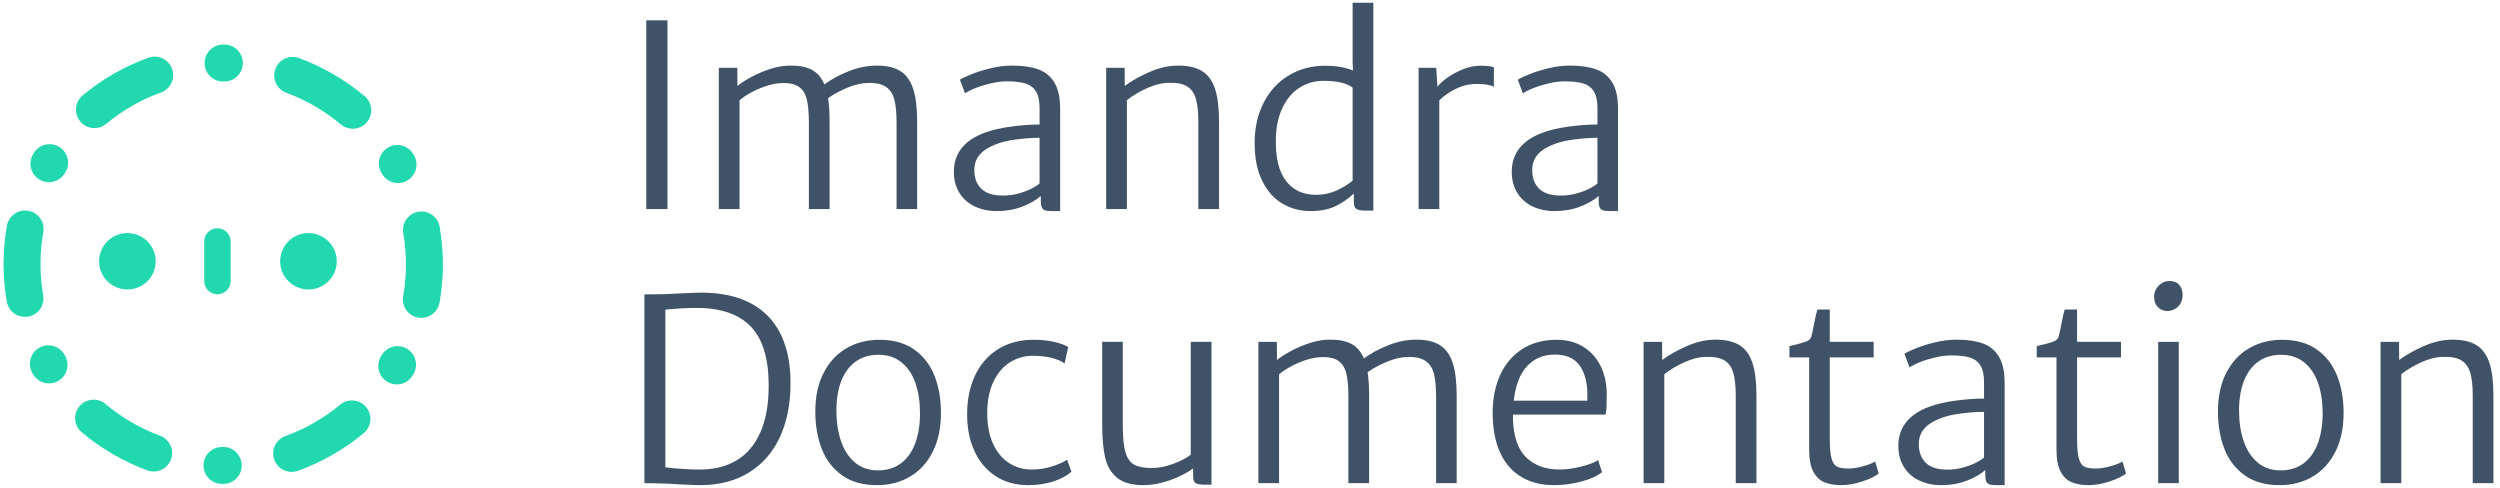
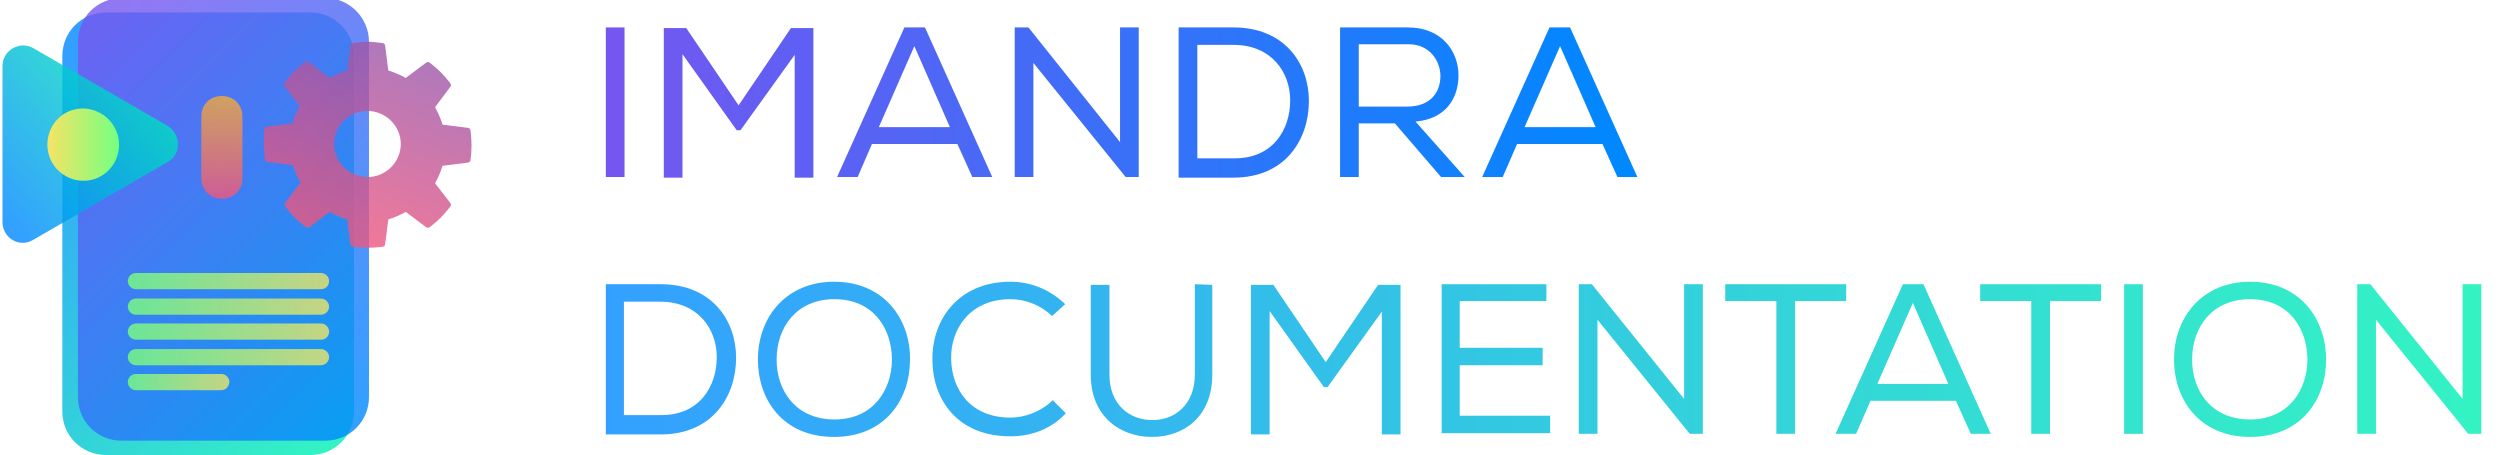
- <svg xmlns="http://www.w3.org/2000/svg" width="374px" height="73px" viewBox="0 0 374 73" version="1.1">
-   <defs />
-   <g id="fix-engine" stroke="none" stroke-width="1" fill="none" fill-rule="evenodd" transform="translate(-223, -85)">
-     <g id="Group-7" transform="translate(222.9492, 85.28046)">
-       <g id="Group-2">
-         <path d="M99.906,2.76 L99.906,31 L96.733,31 L96.733,2.76 L99.906,2.76 Z M131.227,9.532 C132.699,9.532 133.871,9.804 134.743,10.349 C135.615,10.893 136.252,11.774 136.654,12.993 C137.056,14.211 137.257,15.866 137.257,17.956 L137.257,31 L134.177,31 L134.177,18.104 C134.177,16.657 134.072,15.51 133.861,14.663 C133.651,13.815 133.237,13.172 132.618,12.733 C132,12.294 131.091,12.093 129.891,12.13 C128.963,12.142 127.958,12.371 126.875,12.816 C125.793,13.262 124.813,13.787 123.935,14.394 C124.083,15.371 124.157,16.527 124.157,17.863 L124.157,31 L121.059,31 L121.059,18.067 C121.059,16.571 120.95,15.396 120.734,14.542 C120.517,13.688 120.109,13.064 119.509,12.668 C118.909,12.272 118.04,12.099 116.902,12.148 C115.962,12.186 114.902,12.448 113.72,12.937 C112.539,13.426 111.528,14.016 110.687,14.709 L110.687,31 L107.588,31 L107.588,9.866 L110.353,9.866 L110.371,12.575 C110.94,12.118 111.654,11.66 112.514,11.202 C113.374,10.744 114.298,10.355 115.288,10.033 C116.278,9.712 117.23,9.545 118.146,9.532 C119.519,9.507 120.626,9.712 121.467,10.145 C122.308,10.577 122.945,11.313 123.378,12.353 C124.355,11.61 125.558,10.955 126.987,10.386 C128.416,9.817 129.829,9.532 131.227,9.532 Z M151.433,9.532 C152.991,9.532 154.293,9.715 155.338,10.08 C156.384,10.445 157.197,11.1 157.778,12.046 C158.36,12.993 158.65,14.319 158.65,16.026 L158.65,31.297 L157.389,31.297 C156.98,31.297 156.665,31.266 156.442,31.204 C156.22,31.142 156.05,31.006 155.932,30.796 C155.815,30.586 155.756,30.258 155.756,29.812 L155.756,29.033 C155.088,29.639 154.173,30.168 153.01,30.62 C151.847,31.071 150.573,31.297 149.188,31.297 C147.938,31.297 146.825,31.062 145.848,30.592 C144.87,30.122 144.11,29.441 143.565,28.551 C143.021,27.66 142.749,26.615 142.749,25.415 C142.749,24.042 143.136,22.867 143.909,21.89 C144.682,20.912 145.817,20.146 147.313,19.589 C148.452,19.168 149.787,18.856 151.321,18.652 C152.855,18.448 154.271,18.346 155.57,18.346 L155.57,15.896 C155.57,14.796 155.385,13.954 155.014,13.373 C154.643,12.792 154.108,12.399 153.409,12.195 C152.71,11.991 151.785,11.889 150.635,11.889 C149.954,11.889 149.203,11.981 148.38,12.167 C147.558,12.353 146.788,12.584 146.07,12.863 C145.353,13.141 144.802,13.416 144.419,13.688 L143.658,11.647 C143.967,11.437 144.536,11.165 145.365,10.831 C146.194,10.497 147.153,10.197 148.241,9.931 C149.33,9.665 150.394,9.532 151.433,9.532 Z M150.097,28.978 C150.913,28.978 151.705,28.869 152.472,28.653 C153.239,28.436 153.9,28.183 154.457,27.892 C155.014,27.601 155.385,27.351 155.57,27.141 L155.57,20.331 C154.593,20.331 153.458,20.411 152.166,20.572 C150.873,20.733 149.825,20.98 149.021,21.314 C147.944,21.723 147.14,22.239 146.608,22.864 C146.076,23.488 145.811,24.258 145.811,25.174 C145.811,26.349 146.16,27.277 146.859,27.957 C147.558,28.637 148.637,28.978 150.097,28.978 Z M168.299,9.866 L168.317,12.575 C169.332,11.821 170.566,11.125 172.019,10.488 C173.473,9.851 174.904,9.532 176.314,9.532 C177.811,9.532 179.002,9.807 179.886,10.358 C180.771,10.908 181.414,11.79 181.816,13.002 C182.218,14.214 182.419,15.853 182.419,17.919 L182.419,31 L179.32,31 L179.32,17.9 C179.32,16.441 179.194,15.29 178.94,14.449 C178.686,13.608 178.235,12.996 177.585,12.612 C176.936,12.229 176.011,12.062 174.812,12.111 C173.859,12.124 172.808,12.387 171.657,12.9 C170.507,13.413 169.499,14.016 168.633,14.709 L168.633,31 L165.534,31 L165.534,9.866 L168.299,9.866 Z M205.501,0.125 L205.501,31.223 L204.165,31.223 C203.621,31.223 203.222,31.142 202.968,30.981 C202.715,30.821 202.588,30.474 202.588,29.942 L202.588,28.662 C201.833,29.392 200.943,30.014 199.916,30.527 C198.889,31.04 197.615,31.297 196.094,31.297 C194.585,31.297 193.199,30.932 191.938,30.202 C190.676,29.472 189.661,28.344 188.895,26.816 C188.128,25.288 187.744,23.386 187.744,21.11 C187.744,18.871 188.186,16.877 189.071,15.126 C189.955,13.376 191.201,12.009 192.81,11.026 C194.418,10.042 196.267,9.551 198.357,9.551 C199.867,9.551 201.233,9.786 202.458,10.256 L202.402,8.994 L202.402,0.125 L205.501,0.125 Z M190.917,20.684 C190.88,23.38 191.39,25.418 192.448,26.797 C193.505,28.177 194.999,28.866 196.929,28.866 C198.03,28.866 199.05,28.653 199.99,28.226 C200.93,27.799 201.734,27.308 202.402,26.751 L202.402,12.835 C202.031,12.526 201.484,12.278 200.76,12.093 C200.037,11.907 199.137,11.814 198.061,11.814 C196.7,11.814 195.485,12.164 194.415,12.863 C193.345,13.562 192.497,14.582 191.873,15.924 C191.248,17.266 190.929,18.853 190.917,20.684 Z M221.532,9.551 C222.485,9.551 223.153,9.631 223.536,9.792 L223.536,12.705 C222.992,12.421 222.138,12.278 220.976,12.278 C219.862,12.278 218.811,12.526 217.821,13.021 C216.832,13.515 216.015,14.084 215.372,14.728 L215.372,31 L212.273,31 L212.273,9.866 L214.908,9.866 L215.094,12.687 C215.415,12.266 215.919,11.811 216.606,11.323 C217.292,10.834 218.072,10.417 218.944,10.07 C219.816,9.724 220.679,9.551 221.532,9.551 Z M234.892,9.532 C236.45,9.532 237.752,9.715 238.797,10.08 C239.843,10.445 240.656,11.1 241.237,12.046 C241.819,12.993 242.109,14.319 242.109,16.026 L242.109,31.297 L240.848,31.297 C240.439,31.297 240.124,31.266 239.901,31.204 C239.679,31.142 239.509,31.006 239.391,30.796 C239.274,30.586 239.215,30.258 239.215,29.812 L239.215,29.033 C238.547,29.639 237.632,30.168 236.469,30.62 C235.306,31.071 234.032,31.297 232.646,31.297 C231.397,31.297 230.284,31.062 229.307,30.592 C228.329,30.122 227.569,29.441 227.024,28.551 C226.48,27.66 226.208,26.615 226.208,25.415 C226.208,24.042 226.595,22.867 227.368,21.89 C228.141,20.912 229.276,20.146 230.772,19.589 C231.91,19.168 233.246,18.856 234.78,18.652 C236.314,18.448 237.73,18.346 239.029,18.346 L239.029,15.896 C239.029,14.796 238.844,13.954 238.473,13.373 C238.102,12.792 237.567,12.399 236.868,12.195 C236.169,11.991 235.244,11.889 234.094,11.889 C233.413,11.889 232.662,11.981 231.839,12.167 C231.017,12.353 230.247,12.584 229.529,12.863 C228.812,13.141 228.261,13.416 227.878,13.688 L227.117,11.647 C227.426,11.437 227.995,11.165 228.824,10.831 C229.653,10.497 230.612,10.197 231.7,9.931 C232.789,9.665 233.853,9.532 234.892,9.532 Z M233.556,28.978 C234.372,28.978 235.164,28.869 235.931,28.653 C236.698,28.436 237.359,28.183 237.916,27.892 C238.473,27.601 238.844,27.351 239.029,27.141 L239.029,20.331 C238.052,20.331 236.917,20.411 235.625,20.572 C234.332,20.733 233.284,20.98 232.479,21.314 C231.403,21.723 230.599,22.239 230.067,22.864 C229.535,23.488 229.27,24.258 229.27,25.174 C229.27,26.349 229.619,27.277 230.318,27.957 C231.017,28.637 232.096,28.978 233.556,28.978 Z M96.455,43.76 C97.779,43.76 98.521,43.754 98.682,43.741 C99.201,43.741 100.129,43.704 101.465,43.63 C103.197,43.543 104.359,43.5 104.953,43.5 C107.91,43.5 110.383,44.032 112.375,45.096 C114.367,46.16 115.857,47.703 116.847,49.725 C117.836,51.748 118.325,54.194 118.312,57.063 C118.312,60.131 117.784,62.809 116.726,65.098 C115.668,67.386 114.122,69.158 112.087,70.414 C110.053,71.669 107.619,72.297 104.786,72.297 C104.316,72.297 103.339,72.26 101.854,72.186 C100.618,72.099 99.504,72.049 98.515,72.037 C98.02,72.012 97.333,72 96.455,72 L96.455,43.76 Z M104.972,69.959 C107.013,69.934 108.788,69.467 110.297,68.558 C111.806,67.649 112.975,66.26 113.804,64.393 C114.632,62.525 115.047,60.193 115.047,57.397 C115.047,53.365 114.153,50.421 112.366,48.565 C110.578,46.71 107.86,45.782 104.211,45.782 C102.838,45.782 101.298,45.869 99.591,46.042 L99.591,69.625 C100.308,69.724 101.183,69.807 102.216,69.875 C103.249,69.944 104.168,69.971 104.972,69.959 Z M122.023,61.275 C122.023,59.036 122.438,57.11 123.267,55.496 C124.095,53.881 125.236,52.654 126.69,51.812 C128.143,50.971 129.792,50.551 131.635,50.551 C133.713,50.551 135.438,51.036 136.812,52.007 C138.185,52.978 139.196,54.286 139.845,55.932 C140.495,57.577 140.819,59.426 140.819,61.479 C140.819,63.718 140.411,65.654 139.595,67.287 C138.778,68.92 137.646,70.163 136.199,71.017 C134.752,71.87 133.101,72.297 131.245,72.297 C129.13,72.297 127.383,71.802 126.003,70.812 C124.624,69.823 123.616,68.502 122.979,66.851 C122.342,65.2 122.023,63.341 122.023,61.275 Z M137.684,61.517 C137.684,59.847 137.458,58.356 137.006,57.045 C136.555,55.734 135.862,54.698 134.928,53.937 C133.994,53.176 132.841,52.796 131.468,52.796 C130.157,52.796 129.031,53.127 128.091,53.789 C127.151,54.45 126.43,55.406 125.929,56.655 C125.428,57.905 125.178,59.401 125.178,61.146 C125.178,62.815 125.403,64.325 125.855,65.673 C126.306,67.021 126.999,68.094 127.933,68.892 C128.867,69.69 130.027,70.089 131.412,70.089 C132.736,70.089 133.868,69.743 134.808,69.05 C135.748,68.357 136.462,67.368 136.951,66.081 C137.439,64.795 137.684,63.273 137.684,61.517 Z M154.717,50.551 C155.867,50.551 156.906,50.662 157.834,50.885 C158.762,51.107 159.436,51.361 159.856,51.646 L159.318,54.095 C158.811,53.724 158.143,53.439 157.314,53.241 C156.486,53.043 155.564,52.944 154.55,52.944 C153.325,52.944 152.196,53.266 151.164,53.909 C150.131,54.552 149.302,55.517 148.677,56.804 C148.053,58.09 147.74,59.661 147.74,61.517 C147.74,63.335 148.037,64.878 148.631,66.146 C149.225,67.414 150.022,68.366 151.024,69.003 C152.026,69.64 153.133,69.959 154.346,69.959 C155.447,69.959 156.47,69.807 157.417,69.504 C158.363,69.201 159.12,68.864 159.689,68.493 L160.339,70.274 C159.671,70.893 158.759,71.385 157.602,71.75 C156.445,72.114 155.205,72.297 153.882,72.297 C151.989,72.297 150.353,71.842 148.974,70.933 C147.595,70.024 146.543,68.771 145.82,67.176 C145.096,65.58 144.734,63.768 144.734,61.739 C144.722,59.587 145.105,57.663 145.885,55.969 C146.664,54.274 147.805,52.947 149.308,51.989 C150.811,51.03 152.614,50.551 154.717,50.551 Z M181.287,50.848 L181.287,72.223 L180.1,72.223 C179.543,72.223 179.144,72.142 178.903,71.981 C178.662,71.821 178.541,71.48 178.541,70.961 L178.541,69.811 C177.527,70.528 176.339,71.122 174.979,71.592 C173.618,72.062 172.338,72.297 171.138,72.297 C169.394,72.297 168.073,71.932 167.176,71.202 C166.279,70.472 165.683,69.47 165.386,68.196 C165.089,66.922 164.94,65.277 164.94,63.261 L164.94,50.848 L168.021,50.848 L168.021,63.391 C168.021,65.16 168.153,66.492 168.419,67.389 C168.685,68.286 169.121,68.901 169.728,69.235 C170.334,69.569 171.212,69.736 172.362,69.736 C173.364,69.736 174.419,69.532 175.526,69.124 C176.633,68.716 177.521,68.258 178.188,67.751 L178.188,50.848 L181.287,50.848 Z M211.939,50.532 C213.411,50.532 214.583,50.804 215.456,51.349 C216.328,51.893 216.965,52.774 217.367,53.993 C217.769,55.211 217.97,56.866 217.97,58.956 L217.97,72 L214.89,72 L214.89,59.104 C214.89,57.657 214.785,56.51 214.574,55.663 C214.364,54.815 213.95,54.172 213.331,53.733 C212.713,53.294 211.803,53.093 210.604,53.13 C209.676,53.142 208.671,53.371 207.588,53.816 C206.506,54.262 205.526,54.787 204.647,55.394 C204.796,56.371 204.87,57.527 204.87,58.863 L204.87,72 L201.771,72 L201.771,59.067 C201.771,57.571 201.663,56.396 201.447,55.542 C201.23,54.688 200.822,54.064 200.222,53.668 C199.622,53.272 198.753,53.099 197.615,53.148 C196.675,53.186 195.614,53.448 194.433,53.937 C193.252,54.426 192.241,55.016 191.399,55.709 L191.399,72 L188.301,72 L188.301,50.866 L191.065,50.866 L191.084,53.575 C191.653,53.118 192.367,52.66 193.227,52.202 C194.087,51.744 195.011,51.355 196.001,51.033 C196.991,50.712 197.943,50.545 198.858,50.532 C200.231,50.507 201.339,50.712 202.18,51.145 C203.021,51.577 203.658,52.313 204.091,53.353 C205.068,52.61 206.271,51.955 207.7,51.386 C209.128,50.817 210.542,50.532 211.939,50.532 Z M226.394,61.739 L226.394,62.481 C226.48,65.067 227.142,66.959 228.379,68.159 C229.616,69.359 231.28,69.959 233.37,69.959 C234.323,69.959 235.38,69.817 236.543,69.532 C237.706,69.248 238.565,68.92 239.122,68.549 L239.716,70.349 C239.035,70.918 238.009,71.385 236.636,71.75 C235.263,72.114 233.908,72.297 232.572,72.297 C230.605,72.297 228.932,71.87 227.553,71.017 C226.174,70.163 225.129,68.929 224.417,67.315 C223.706,65.701 223.351,63.768 223.351,61.517 C223.351,59.364 223.728,57.462 224.482,55.811 C225.237,54.16 226.335,52.87 227.776,51.942 C229.217,51.015 230.939,50.551 232.943,50.551 C234.403,50.551 235.689,50.879 236.803,51.534 C237.916,52.19 238.788,53.118 239.419,54.317 C240.05,55.517 240.384,56.909 240.421,58.492 C240.421,59.333 240.412,59.986 240.393,60.45 C240.375,60.914 240.328,61.343 240.254,61.739 L226.394,61.739 Z M232.646,52.759 C230.989,52.759 229.619,53.325 228.537,54.457 C227.454,55.588 226.777,57.323 226.505,59.661 L237.508,59.661 C237.52,59.476 237.526,59.191 237.526,58.808 C237.526,56.952 237.137,55.48 236.357,54.392 C235.578,53.303 234.341,52.759 232.646,52.759 Z M248.696,50.866 L248.715,53.575 C249.729,52.821 250.963,52.125 252.417,51.488 C253.87,50.851 255.302,50.532 256.712,50.532 C258.209,50.532 259.399,50.807 260.284,51.358 C261.168,51.908 261.811,52.79 262.213,54.002 C262.615,55.214 262.816,56.853 262.816,58.919 L262.816,72 L259.718,72 L259.718,58.9 C259.718,57.441 259.591,56.29 259.337,55.449 C259.084,54.608 258.632,53.996 257.983,53.612 C257.333,53.229 256.409,53.062 255.209,53.111 C254.257,53.124 253.205,53.387 252.055,53.9 C250.904,54.413 249.896,55.016 249.03,55.709 L249.03,72 L245.932,72 L245.932,50.866 L248.696,50.866 Z M270.702,53.186 L267.752,53.186 L267.752,51.497 C267.962,51.435 268.321,51.349 268.828,51.237 C269.496,51.076 269.997,50.925 270.331,50.783 C270.665,50.64 270.888,50.427 270.999,50.143 C271.073,49.945 271.203,49.382 271.389,48.454 C271.587,47.353 271.766,46.543 271.927,46.023 L273.782,46.023 L273.782,50.848 L280.351,50.848 L280.351,53.186 L273.782,53.186 L273.782,65.246 C273.782,66.632 273.869,67.643 274.042,68.28 C274.215,68.917 274.49,69.331 274.868,69.523 C275.245,69.715 275.823,69.811 276.603,69.811 C277.221,69.811 277.948,69.696 278.783,69.467 C279.618,69.238 280.215,69 280.573,68.753 L281.111,70.553 C280.555,70.998 279.72,71.4 278.606,71.759 C277.493,72.118 276.466,72.297 275.526,72.297 C274.549,72.297 273.711,72.158 273.012,71.879 C272.313,71.601 271.754,71.075 271.333,70.302 C270.912,69.529 270.702,68.425 270.702,66.99 L270.702,53.186 Z M292.727,50.532 C294.285,50.532 295.587,50.715 296.632,51.08 C297.678,51.445 298.491,52.1 299.072,53.046 C299.654,53.993 299.944,55.319 299.944,57.026 L299.944,72.297 L298.683,72.297 C298.274,72.297 297.959,72.266 297.736,72.204 C297.514,72.142 297.344,72.006 297.226,71.796 C297.109,71.586 297.05,71.258 297.05,70.812 L297.05,70.033 C296.382,70.639 295.466,71.168 294.304,71.62 C293.141,72.071 291.867,72.297 290.481,72.297 C289.232,72.297 288.119,72.062 287.142,71.592 C286.164,71.122 285.404,70.441 284.859,69.551 C284.315,68.66 284.043,67.615 284.043,66.415 C284.043,65.042 284.43,63.867 285.203,62.89 C285.976,61.912 287.111,61.146 288.607,60.589 C289.745,60.168 291.081,59.856 292.615,59.652 C294.149,59.448 295.565,59.346 296.864,59.346 L296.864,56.896 C296.864,55.796 296.679,54.954 296.308,54.373 C295.937,53.792 295.402,53.399 294.703,53.195 C294.004,52.991 293.079,52.889 291.929,52.889 C291.248,52.889 290.497,52.981 289.674,53.167 C288.852,53.353 288.082,53.584 287.364,53.863 C286.647,54.141 286.096,54.416 285.713,54.688 L284.952,52.647 C285.261,52.437 285.83,52.165 286.659,51.831 C287.488,51.497 288.447,51.197 289.535,50.931 C290.624,50.665 291.687,50.532 292.727,50.532 Z M291.391,69.978 C292.207,69.978 292.999,69.869 293.766,69.653 C294.533,69.436 295.194,69.183 295.751,68.892 C296.308,68.601 296.679,68.351 296.864,68.141 L296.864,61.331 C295.887,61.331 294.752,61.411 293.459,61.572 C292.167,61.733 291.118,61.98 290.314,62.314 C289.238,62.723 288.434,63.239 287.902,63.864 C287.37,64.488 287.104,65.258 287.104,66.174 C287.104,67.349 287.454,68.277 288.153,68.957 C288.852,69.637 289.931,69.978 291.391,69.978 Z M307.7,53.186 L304.75,53.186 L304.75,51.497 C304.96,51.435 305.319,51.349 305.826,51.237 C306.494,51.076 306.995,50.925 307.329,50.783 C307.663,50.64 307.886,50.427 307.997,50.143 C308.071,49.945 308.201,49.382 308.387,48.454 C308.585,47.353 308.764,46.543 308.925,46.023 L310.78,46.023 L310.78,50.848 L317.349,50.848 L317.349,53.186 L310.78,53.186 L310.78,65.246 C310.78,66.632 310.867,67.643 311.04,68.28 C311.213,68.917 311.488,69.331 311.866,69.523 C312.243,69.715 312.821,69.811 313.601,69.811 C314.219,69.811 314.946,69.696 315.781,69.467 C316.616,69.238 317.213,69 317.571,68.753 L318.109,70.553 C317.553,70.998 316.718,71.4 315.604,71.759 C314.491,72.118 313.465,72.297 312.524,72.297 C311.547,72.297 310.709,72.158 310.01,71.879 C309.311,71.601 308.752,71.075 308.331,70.302 C307.91,69.529 307.7,68.425 307.7,66.99 L307.7,53.186 Z M325.995,50.866 L325.995,72 L322.915,72 L322.915,50.866 L325.995,50.866 Z M322.303,44.131 C322.303,43.686 322.411,43.284 322.627,42.925 C322.844,42.566 323.128,42.282 323.481,42.071 C323.833,41.861 324.201,41.756 324.585,41.756 C325.228,41.756 325.72,41.948 326.06,42.331 C326.4,42.715 326.57,43.222 326.57,43.853 C326.57,44.323 326.465,44.74 326.255,45.105 C326.045,45.47 325.763,45.751 325.411,45.949 C325.058,46.147 324.684,46.246 324.288,46.246 C323.731,46.246 323.261,46.054 322.878,45.671 C322.494,45.287 322.303,44.774 322.303,44.131 Z M331.858,61.275 C331.858,59.036 332.273,57.11 333.102,55.496 C333.93,53.881 335.071,52.654 336.525,51.812 C337.978,50.971 339.627,50.551 341.47,50.551 C343.548,50.551 345.273,51.036 346.646,52.007 C348.02,52.978 349.031,54.286 349.68,55.932 C350.33,57.577 350.654,59.426 350.654,61.479 C350.654,63.718 350.246,65.654 349.43,67.287 C348.613,68.92 347.481,70.163 346.034,71.017 C344.587,71.87 342.936,72.297 341.08,72.297 C338.965,72.297 337.218,71.802 335.838,70.812 C334.459,69.823 333.451,68.502 332.814,66.851 C332.177,65.2 331.858,63.341 331.858,61.275 Z M347.519,61.517 C347.519,59.847 347.293,58.356 346.841,57.045 C346.39,55.734 345.697,54.698 344.763,53.937 C343.829,53.176 342.676,52.796 341.303,52.796 C339.992,52.796 338.866,53.127 337.926,53.789 C336.986,54.45 336.265,55.406 335.764,56.655 C335.263,57.905 335.013,59.401 335.013,61.146 C335.013,62.815 335.238,64.325 335.69,65.673 C336.141,67.021 336.834,68.094 337.768,68.892 C338.702,69.69 339.862,70.089 341.247,70.089 C342.571,70.089 343.702,69.743 344.643,69.05 C345.583,68.357 346.297,67.368 346.786,66.081 C347.274,64.795 347.519,63.273 347.519,61.517 Z M358.948,50.866 L358.967,53.575 C359.981,52.821 361.215,52.125 362.668,51.488 C364.122,50.851 365.554,50.532 366.964,50.532 C368.461,50.532 369.651,50.807 370.536,51.358 C371.42,51.908 372.063,52.79 372.465,54.002 C372.867,55.214 373.068,56.853 373.068,58.919 L373.068,72 L369.97,72 L369.97,58.9 C369.97,57.441 369.843,56.29 369.589,55.449 C369.336,54.608 368.884,53.996 368.235,53.612 C367.585,53.229 366.661,53.062 365.461,53.111 C364.508,53.124 363.457,53.387 362.307,53.9 C361.156,54.413 360.148,55.016 359.282,55.709 L359.282,72 L356.184,72 L356.184,50.866 L358.948,50.866 Z" id="Imandra-Documentatio" fill="#405267" />
-         <g id="Group-5-Copy" transform="translate(0.581237, 6)" fill="#21D8AF">
-           <path d="M18.526,37.024 C20.865,37.024 22.761,35.136 22.761,32.807 C22.761,30.478 20.865,28.59 18.526,28.59 C16.188,28.59 14.292,30.478 14.292,32.807 C14.292,35.136 16.188,37.024 18.526,37.024" id="Fill-1" />
-           <path d="M45.615,37.024 C47.954,37.024 49.85,35.136 49.85,32.807 C49.85,30.478 47.954,28.59 45.615,28.59 C43.277,28.59 41.381,30.478 41.381,32.807 C41.381,35.136 43.277,37.024 45.615,37.024" id="Fill-3" />
-           <path d="M31.996,27.866 C33.088,27.866 33.973,28.75 33.973,29.842 L33.973,35.772 C33.973,36.863 33.088,37.748 31.996,37.748 C30.905,37.748 30.02,36.863 30.02,35.772 L30.02,29.842 C30.02,28.75 30.905,27.866 31.996,27.866" id="Fill-5" />
-           <path d="M33.033,5.915 L33.022,5.915 L32.843,5.915 C31.317,5.915 30.079,4.677 30.079,3.15 C30.079,1.624 31.317,0.386 32.843,0.386 L33.043,0.386 C34.57,0.392 35.803,1.635 35.797,3.161 C35.791,4.684 34.555,5.915 33.033,5.915 M13.599,12.885 C12.806,12.885 12.02,12.546 11.473,11.89 C10.496,10.716 10.655,8.973 11.828,7.996 C14.758,5.556 18.07,3.658 21.671,2.355 C23.107,1.836 24.691,2.579 25.211,4.014 C25.73,5.45 24.988,7.035 23.552,7.554 C20.556,8.638 17.802,10.216 15.367,12.245 C14.85,12.675 14.223,12.885 13.599,12.885 M52.24,12.981 C51.613,12.981 50.982,12.769 50.464,12.334 C49.244,11.311 47.92,10.384 46.529,9.581 C45.176,8.799 43.752,8.131 42.298,7.594 C40.866,7.066 40.133,5.476 40.662,4.044 C41.191,2.611 42.78,1.879 44.212,2.408 C45.96,3.053 47.669,3.855 49.294,4.793 C50.963,5.757 52.552,6.869 54.018,8.099 C55.188,9.08 55.34,10.824 54.359,11.993 C53.812,12.645 53.028,12.981 52.24,12.981 M6.79,20.973 C6.322,20.973 5.849,20.854 5.416,20.604 C4.093,19.841 3.636,18.158 4.399,16.835 L4.502,16.657 C5.273,15.339 6.966,14.896 8.284,15.666 C9.602,16.437 10.046,18.13 9.275,19.448 L9.195,19.584 C8.682,20.473 7.749,20.973 6.79,20.973 M59.014,21.106 C58.051,21.106 57.116,20.602 56.607,19.704 L56.523,19.558 C55.76,18.235 56.213,16.545 57.536,15.782 C58.858,15.019 60.548,15.472 61.312,16.794 L61.417,16.978 C62.17,18.306 61.703,19.993 60.375,20.746 C59.944,20.99 59.476,21.106 59.014,21.106 M3.203,41.129 C1.883,41.129 0.715,40.18 0.482,38.835 C0.162,36.985 7.37162453e-05,35.096 7.37162453e-05,33.222 C7.37162453e-05,31.304 0.17,29.376 0.505,27.491 C0.773,25.988 2.207,24.986 3.712,25.254 C5.215,25.521 6.216,26.956 5.949,28.459 C5.67,30.025 5.529,31.628 5.529,33.222 C5.529,34.781 5.664,36.353 5.93,37.893 C6.19,39.397 5.182,40.828 3.677,41.088 C3.518,41.115 3.359,41.129 3.203,41.129 M62.507,41.274 C62.347,41.274 62.185,41.26 62.021,41.231 C60.518,40.965 59.516,39.53 59.782,38.027 C60.059,36.465 60.2,34.867 60.2,33.278 C60.2,31.714 60.064,30.138 59.796,28.593 C59.535,27.089 60.542,25.658 62.047,25.397 C63.55,25.137 64.982,26.144 65.243,27.648 C65.565,29.504 65.728,31.398 65.728,33.278 C65.728,35.19 65.559,37.113 65.226,38.992 C64.988,40.332 63.822,41.274 62.507,41.274 M6.806,51.075 C5.85,51.075 4.921,50.579 4.409,49.692 L4.305,49.512 C3.551,48.184 4.015,46.497 5.342,45.742 C6.669,44.988 8.357,45.452 9.111,46.779 L9.197,46.929 C9.96,48.251 9.507,49.942 8.185,50.705 C7.749,50.956 7.274,51.075 6.806,51.075 M58.829,51.226 C58.355,51.226 57.876,51.105 57.437,50.849 C56.119,50.079 55.674,48.386 56.445,47.067 L56.549,46.888 C57.312,45.565 59.002,45.112 60.325,45.875 C61.647,46.638 62.101,48.328 61.338,49.651 L61.218,49.856 C60.704,50.736 59.779,51.226 58.829,51.226 M22.457,64.259 C22.139,64.259 21.815,64.203 21.499,64.087 C19.758,63.443 18.054,62.642 16.434,61.707 C14.76,60.74 13.166,59.624 11.697,58.39 C10.528,57.408 10.376,55.664 11.358,54.495 C12.34,53.326 14.084,53.175 15.253,54.157 C16.476,55.184 17.803,56.113 19.199,56.919 C20.549,57.698 21.968,58.365 23.416,58.901 C24.848,59.431 25.58,61.021 25.051,62.452 C24.638,63.568 23.581,64.259 22.457,64.259 M43.102,64.316 C41.97,64.316 40.908,63.616 40.501,62.49 C39.983,61.054 40.727,59.47 42.162,58.951 C45.159,57.869 47.914,56.292 50.35,54.265 C51.524,53.289 53.267,53.449 54.243,54.622 C55.22,55.796 55.06,57.539 53.886,58.515 C50.955,60.954 47.642,62.85 44.041,64.151 C43.731,64.263 43.413,64.316 43.102,64.316 M32.869,66.114 L32.67,66.114 C31.143,66.109 29.91,64.867 29.915,63.34 C29.92,61.817 31.157,60.585 32.679,60.585 L32.689,60.585 L32.869,60.586 C34.396,60.586 35.633,61.823 35.633,63.35 C35.633,64.877 34.396,66.114 32.869,66.114" id="Fill-7" />
-         </g>
-       </g>
-     </g>
-   </g>
+ <svg xmlns="http://www.w3.org/2000/svg" version="1.1" id="Layer_1" x="0px" y="0px" viewBox="0 0 401.1 73" style="enable-background:new 0 0 401.1 73;" xml:space="preserve">
+   <style type="text/css">
+ 	.st0{fill:url(#SVGID_1_);}
+ 	.st1{fill:url(#SVGID_2_);}
+ 	.st2{fill:url(#SVGID_3_);}
+ 	.st3{fill:url(#SVGID_4_);}
+ 	.st4{fill:url(#SVGID_5_);}
+ 	.st5{fill:url(#SVGID_6_);}
+ 	.st6{fill:url(#SVGID_7_);}
+ 	.st7{opacity:0.8;fill:url(#SVGID_8_);enable-background:new    ;}
+ 	.st8{opacity:0.8;fill:url(#SVGID_9_);enable-background:new    ;}
+ 	.st9{opacity:0.8;fill:url(#SVGID_10_);enable-background:new    ;}
+ 	.st10{opacity:0.8;fill:url(#SVGID_11_);enable-background:new    ;}
+ 	.st11{opacity:0.8;fill:url(#SVGID_12_);enable-background:new    ;}
+ 	.st12{opacity:0.8;fill:url(#SVGID_13_);enable-background:new    ;}
+ 	.st13{opacity:0.8;fill:url(#SVGID_14_);enable-background:new    ;}
+ 	.st14{opacity:0.8;fill:url(#SVGID_15_);enable-background:new    ;}
+ 	.st15{opacity:0.8;fill:url(#SVGID_16_);enable-background:new    ;}
+ 	.st16{opacity:0.8;fill:url(#SVGID_17_);enable-background:new    ;}
+ 	.st17{opacity:0.8;fill:url(#SVGID_18_);enable-background:new    ;}
+ 	.st18{opacity:0.8;fill:url(#SVGID_19_);enable-background:new    ;}
+ 	.st19{opacity:0.8;fill:url(#SVGID_20_);enable-background:new    ;}
+ 	.st20{opacity:0.8;fill:url(#SVGID_21_);}
+ 	.st21{opacity:0.8;fill:url(#SVGID_22_);}
+ 	.st22{opacity:0.8;fill:url(#SVGID_23_);}
+ 	.st23{fill-rule:evenodd;clip-rule:evenodd;fill:url(#SVGID_24_);}
+ 	.st24{opacity:0.8;fill:url(#SVGID_25_);}
+ 	.st25{opacity:0.8;fill:url(#SVGID_26_);}
+ 	.st26{opacity:0.8;fill:url(#SVGID_27_);}
+ 	.st27{opacity:0.8;fill:url(#SVGID_28_);}
+ 	.st28{opacity:0.8;fill:url(#SVGID_29_);}
+ 	.st29{opacity:0.8;fill:url(#SVGID_30_);}
+ 	.st30{opacity:0.8;fill-rule:evenodd;clip-rule:evenodd;fill:url(#Fill-5_1_);}
+ </style>
+   <linearGradient id="SVGID_1_" gradientUnits="userSpaceOnUse" x1="96.352" y1="16.436" x2="260.145" y2="16.436">
+     <stop offset="0" style="stop-color:#7656F0" />
+     <stop offset="1" style="stop-color:#0088FF" />
+   </linearGradient>
+   <path class="st0" d="M97.2,4.4h3v24h-3V4.4z" />
+   <linearGradient id="SVGID_2_" gradientUnits="userSpaceOnUse" x1="96.352" y1="16.436" x2="260.145" y2="16.436">
+     <stop offset="0" style="stop-color:#7656F0" />
+     <stop offset="1" style="stop-color:#0088FF" />
+   </linearGradient>
+   <path class="st1" d="M118.8,20.9h-0.6l-8.7-12.2v19.8h-3v-24h3.6l8.4,12.4l8.4-12.4h3.6v24h-3V8.8L118.8,20.9z" />
+   <linearGradient id="SVGID_3_" gradientUnits="userSpaceOnUse" x1="96.352" y1="16.436" x2="260.145" y2="16.436">
+     <stop offset="0" style="stop-color:#7656F0" />
+     <stop offset="1" style="stop-color:#0088FF" />
+   </linearGradient>
+   <path class="st2" d="M148.4,4.4l10.8,24h-3.2l-2.4-5.3h-13.7l-2.3,5.3h-3.3l10.8-24H148.4z M146.7,7.4l-5.7,13h11.4L146.7,7.4z" />
+   <linearGradient id="SVGID_4_" gradientUnits="userSpaceOnUse" x1="96.352" y1="16.436" x2="260.145" y2="16.436">
+     <stop offset="0" style="stop-color:#7656F0" />
+     <stop offset="1" style="stop-color:#0088FF" />
+   </linearGradient>
+   <path class="st3" d="M165,4.4l14.7,18.4V4.4h3v24h-2.1l-14.8-18.3v18.3h-3v-24H165z" />
+   <linearGradient id="SVGID_5_" gradientUnits="userSpaceOnUse" x1="96.352" y1="16.42" x2="260.145" y2="16.42">
+     <stop offset="0" style="stop-color:#7656F0" />
+     <stop offset="1" style="stop-color:#0088FF" />
+   </linearGradient>
+   <path class="st4" d="M189.1,4.4h8.8c8.2,0,12.1,5.8,12.1,11.8c0,6.1-3.7,12.3-12.1,12.3h-8.8V4.4L189.1,4.4z M207,16.1  c0-4.5-3-8.9-9.1-8.9h-5.8v18.2h5.8C204.3,25.5,207,20.7,207,16.1z" />
+   <linearGradient id="SVGID_6_" gradientUnits="userSpaceOnUse" x1="96.352" y1="16.436" x2="260.145" y2="16.436">
+     <stop offset="0" style="stop-color:#7656F0" />
+     <stop offset="1" style="stop-color:#0088FF" />
+   </linearGradient>
+   <path class="st5" d="M223.8,19.8H218v8.6h-3v-24h10.9c5.4,0,8.1,3.8,8.1,7.7c0,3.6-2,7-6.9,7.4l7.9,8.9h-3.8L223.8,19.8z   M231.1,12.2c0-2.4-1.7-5.1-5.1-5.1H218v10h7.8C229.4,17.1,231.1,14.9,231.1,12.2z" />
+   <linearGradient id="SVGID_7_" gradientUnits="userSpaceOnUse" x1="96.352" y1="16.436" x2="260.145" y2="16.436">
+     <stop offset="0" style="stop-color:#7656F0" />
+     <stop offset="1" style="stop-color:#0088FF" />
+   </linearGradient>
+   <path class="st6" d="M251.9,4.4l10.8,24h-3.2l-2.4-5.3h-13.7l-2.3,5.3h-3.3l10.8-24H251.9z M250.3,7.4l-5.7,13h11.4L250.3,7.4z" />
+   <linearGradient id="SVGID_8_" gradientUnits="userSpaceOnUse" x1="96.352" y1="57.62" x2="397.511" y2="57.62">
+     <stop offset="0" style="stop-color:#0088FF" />
+     <stop offset="1" style="stop-color:#00F0B4" />
+   </linearGradient>
+   <path class="st7" d="M97.2,45.6h8.8c8.2,0,12.1,5.8,12.1,11.8c0,6.1-3.7,12.3-12.1,12.3h-8.8V45.6L97.2,45.6z M115,57.3  c0-4.5-3-8.9-9.1-8.9h-5.8v18.2h5.8C112.3,66.7,115,61.9,115,57.3z" />
+   <linearGradient id="SVGID_9_" gradientUnits="userSpaceOnUse" x1="96.352" y1="57.672" x2="397.511" y2="57.672">
+     <stop offset="0" style="stop-color:#0088FF" />
+     <stop offset="1" style="stop-color:#00F0B4" />
+   </linearGradient>
+   <path class="st8" d="M146,57.7c0,6.3-3.9,12.4-12.2,12.4s-12.2-6.1-12.2-12.4c0-7,4.7-12.5,12.2-12.5C142,45.2,146.1,51.4,146,57.7z   M133.9,48c-6.1,0-9.3,4.5-9.3,9.7c0,4.9,3,9.6,9.3,9.6c6.3,0,9.2-4.9,9.2-9.6C143.1,52.8,140.2,48,133.9,48z" />
+   <linearGradient id="SVGID_10_" gradientUnits="userSpaceOnUse" x1="96.352" y1="57.637" x2="397.511" y2="57.637">
+     <stop offset="0" style="stop-color:#0088FF" />
+     <stop offset="1" style="stop-color:#00F0B4" />
+   </linearGradient>
+   <path class="st9" d="M162.1,70c-8.5,0-12.5-5.9-12.5-12.3c-0.1-6.3,4.1-12.5,12.5-12.5c3.2,0,6.3,1.2,8.8,3.6l-2.1,1.9  c-1.9-1.8-4.3-2.7-6.7-2.7c-6.4,0-9.6,4.7-9.5,9.6c0.1,4.9,3.1,9.4,9.5,9.4c2.4,0,5-1,6.8-2.8l2.1,2.1C168.6,68.9,165.4,70,162.1,70  z" />
+   <linearGradient id="SVGID_11_" gradientUnits="userSpaceOnUse" x1="96.352" y1="57.86" x2="397.511" y2="57.86">
+     <stop offset="0" style="stop-color:#0088FF" />
+     <stop offset="1" style="stop-color:#00F0B4" />
+   </linearGradient>
+   <path class="st10" d="M194.5,45.7v14.4c0,6.7-4.5,10-9.7,10c-5.1,0-9.8-3.3-9.8-10V45.7h3v14.4c0,4.8,3.2,7.3,6.9,7.3  c3.7,0,6.8-2.6,6.8-7.3V45.6L194.5,45.7L194.5,45.7z" />
+   <linearGradient id="SVGID_12_" gradientUnits="userSpaceOnUse" x1="96.352" y1="57.637" x2="397.511" y2="57.637">
+     <stop offset="0" style="stop-color:#0088FF" />
+     <stop offset="1" style="stop-color:#00F0B4" />
+   </linearGradient>
+   <path class="st11" d="M213,62.1h-0.6l-8.7-12.2v19.8h-3v-24h3.6l8.4,12.4l8.4-12.4h3.6v24h-3V50L213,62.1z" />
+   <linearGradient id="SVGID_13_" gradientUnits="userSpaceOnUse" x1="96.352" y1="57.637" x2="397.511" y2="57.637">
+     <stop offset="0" style="stop-color:#0088FF" />
+     <stop offset="1" style="stop-color:#00F0B4" />
+   </linearGradient>
+   <path class="st12" d="M231.2,45.6h16.9v2.7h-13.9v7.5h13.3v2.8h-13.3v8.1h14.5v2.8h-17.4V45.6z" />
+   <linearGradient id="SVGID_14_" gradientUnits="userSpaceOnUse" x1="96.352" y1="57.637" x2="397.511" y2="57.637">
+     <stop offset="0" style="stop-color:#0088FF" />
+     <stop offset="1" style="stop-color:#00F0B4" />
+   </linearGradient>
+   <path class="st13" d="M255.4,45.6L270.2,64V45.6h3v24h-2.1l-14.8-18.3v18.3h-3v-24H255.4z" />
+   <linearGradient id="SVGID_15_" gradientUnits="userSpaceOnUse" x1="96.352" y1="57.637" x2="397.511" y2="57.637">
+     <stop offset="0" style="stop-color:#0088FF" />
+     <stop offset="1" style="stop-color:#00F0B4" />
+   </linearGradient>
+   <path class="st14" d="M276.8,48.3v-2.7h19.4v2.7H288v21.3h-3V48.3H276.8z" />
+   <linearGradient id="SVGID_16_" gradientUnits="userSpaceOnUse" x1="96.352" y1="57.637" x2="397.511" y2="57.637">
+     <stop offset="0" style="stop-color:#0088FF" />
+     <stop offset="1" style="stop-color:#00F0B4" />
+   </linearGradient>
+   <path class="st15" d="M308.6,45.6l10.8,24h-3.2l-2.4-5.3h-13.7l-2.3,5.3h-3.3l10.8-24H308.6z M306.9,48.6l-5.7,13h11.4L306.9,48.6z" />
+   <linearGradient id="SVGID_17_" gradientUnits="userSpaceOnUse" x1="96.352" y1="57.637" x2="397.511" y2="57.637">
+     <stop offset="0" style="stop-color:#0088FF" />
+     <stop offset="1" style="stop-color:#00F0B4" />
+   </linearGradient>
+   <path class="st16" d="M317.7,48.3v-2.7h19.4v2.7h-8.2v21.3h-3V48.3H317.7z" />
+   <linearGradient id="SVGID_18_" gradientUnits="userSpaceOnUse" x1="96.352" y1="57.637" x2="397.511" y2="57.637">
+     <stop offset="0" style="stop-color:#0088FF" />
+     <stop offset="1" style="stop-color:#00F0B4" />
+   </linearGradient>
+   <path class="st17" d="M340.8,45.6h3v24h-3V45.6z" />
+   <linearGradient id="SVGID_19_" gradientUnits="userSpaceOnUse" x1="96.352" y1="57.672" x2="397.511" y2="57.672">
+     <stop offset="0" style="stop-color:#0088FF" />
+     <stop offset="1" style="stop-color:#00F0B4" />
+   </linearGradient>
+   <path class="st18" d="M373.2,57.7c0,6.3-3.9,12.4-12.2,12.4c-8.2,0-12.2-6.1-12.2-12.4c0-7,4.7-12.5,12.2-12.5  C369.2,45.2,373.2,51.4,373.2,57.7z M361,48c-6.1,0-9.3,4.5-9.3,9.7c0,4.9,3,9.6,9.3,9.6s9.2-4.9,9.2-9.6  C370.2,52.8,367.3,48,361,48z" />
+   <linearGradient id="SVGID_20_" gradientUnits="userSpaceOnUse" x1="96.352" y1="57.637" x2="397.511" y2="57.637">
+     <stop offset="0" style="stop-color:#0088FF" />
+     <stop offset="1" style="stop-color:#00F0B4" />
+   </linearGradient>
+   <path class="st19" d="M380.3,45.6L395.1,64V45.6h3v24h-2.1l-14.8-18.3v18.3h-3v-24H380.3z" />
+   <linearGradient id="SVGID_21_" gradientUnits="userSpaceOnUse" x1="3574.513" y1="401.882" x2="3626.428" y2="349.967" gradientTransform="matrix(0 1 -1 0 410.2137 -3562.099)">
+     <stop offset="0" style="stop-color:#0088FF" />
+     <stop offset="1" style="stop-color:#00F0B4" />
+   </linearGradient>
+   <path class="st20" d="M56.8,9v57c0,3.9-3.1,7-7,7H17c-3.9,0-7-3.1-7-7V9c0-3.9,3.1-7,7-7h32.8C53.6,2,56.8,5.1,56.8,9z" />
+   <linearGradient id="SVGID_22_" gradientUnits="userSpaceOnUse" x1="3572.268" y1="399.428" x2="3624.183" y2="347.513" gradientTransform="matrix(0 1 -1 0 410.2137 -3562.099)">
+     <stop offset="0" style="stop-color:#7656F0" />
+     <stop offset="1" style="stop-color:#0088FF" />
+   </linearGradient>
+   <path class="st21" d="M59.2,6.7v57c0,3.9-3.1,7-7,7H19.5c-3.9,0-7-3.1-7-7v-57c0-3.9,3.1-7,7-7h32.8C56.1-0.3,59.2,2.9,59.2,6.7z" />
+   <linearGradient id="SVGID_23_" gradientUnits="userSpaceOnUse" x1="-2.532" y1="30.991" x2="24.677" y2="8.473">
+     <stop offset="0" style="stop-color:#0088FF" />
+     <stop offset="1" style="stop-color:#00F0B4" />
+   </linearGradient>
+   <path class="st22" d="M26.9,26L5.3,38.5c-2.2,1.3-4.9-0.3-4.9-2.9v-25c0-2.5,2.7-4.1,4.9-2.9l21.6,12.5C29.1,21.6,29.1,24.8,26.9,26  z" />
+   <linearGradient id="SVGID_24_" gradientUnits="userSpaceOnUse" x1="18.879" y1="23.173" x2="8.129" y2="23.173">
+     <stop offset="5.339492e-03" style="stop-color:#78FF80" />
+     <stop offset="1" style="stop-color:#F0E566" />
+   </linearGradient>
+   <path class="st23" d="M13.3,17.4c-3.2,0-5.7,2.6-5.7,5.8c0,3.2,2.6,5.8,5.8,5.8c3.2,0,5.7-2.6,5.7-5.8c0-3.2-2.6-5.7-5.7-5.8H13.3z" />
+   <linearGradient id="SVGID_25_" gradientUnits="userSpaceOnUse" x1="-1068.735" y1="209.005" x2="-1036.664" y2="209.005" gradientTransform="matrix(0.3888 -0.9213 0.9213 0.3888 275.6968 -1027.962)">
+     <stop offset="0" style="stop-color:#F0567E" />
+     <stop offset="1" style="stop-color:#9C56AA" />
+   </linearGradient>
+   <path class="st24" d="M42.5,25.5c0,0.3,0.2,0.5,0.5,0.5l4,0.5c0.3,1,0.7,1.9,1.2,2.8l-2.4,3.2c-0.2,0.2-0.2,0.5,0,0.7  c0.9,1.2,2,2.3,3.2,3.2c0.2,0.2,0.5,0.2,0.7,0l3.2-2.4c0.9,0.5,1.8,0.9,2.8,1.2l0.5,3.9c0,0.3,0.2,0.5,0.5,0.5c1.6,0.2,3,0.2,4.6,0  c0.3,0,0.5-0.2,0.5-0.5l0.5-3.9c1-0.3,1.9-0.7,2.8-1.2l3.2,2.4c0.2,0.2,0.5,0.2,0.7,0c1.2-0.9,2.3-2,3.2-3.2c0.2-0.2,0.2-0.5,0-0.7  l-2.4-3.1c0.5-0.9,0.9-1.8,1.2-2.8l4-0.5c0.3,0,0.5-0.2,0.5-0.5c0.2-1.5,0.2-3,0-4.6c0-0.3-0.2-0.5-0.5-0.5l-4-0.5  c-0.3-1-0.7-1.9-1.2-2.8l2.4-3.2c0.2-0.2,0.2-0.5,0-0.7c-0.9-1.2-2-2.3-3.2-3.2c-0.2-0.2-0.5-0.2-0.7,0l-3.2,2.4  c-0.9-0.5-1.9-0.9-2.8-1.2l-0.5-3.9c0-0.3-0.2-0.5-0.5-0.5c-0.8-0.1-1.5-0.2-2.3-0.2c-0.8,0-1.5,0.1-2.3,0.2c-0.3,0-0.5,0.2-0.5,0.5  l-0.5,3.9c-1,0.3-1.9,0.7-2.8,1.2L49.6,10c-0.2-0.2-0.5-0.2-0.7,0c-1.2,0.9-2.3,2-3.2,3.2c-0.2,0.2-0.2,0.5,0,0.7l2.4,3.1  c-0.5,0.9-0.9,1.8-1.2,2.8l-4,0.5c-0.3,0-0.5,0.2-0.5,0.5C42.3,22.5,42.3,23.9,42.5,25.5z M58.9,17.8c3,0,5.4,2.4,5.4,5.3  c0,2.9-2.4,5.3-5.3,5.3c-3,0-5.4-2.4-5.4-5.3C53.6,20.2,56,17.8,58.9,17.8z" />
+   <linearGradient id="SVGID_26_" gradientUnits="userSpaceOnUse" x1="20.508" y1="45.154" x2="52.762" y2="45.154">
+     <stop offset="5.339492e-03" style="stop-color:#78FF80" />
+     <stop offset="1" style="stop-color:#F0E566" />
+   </linearGradient>
+   <path class="st25" d="M51.5,46.4H21.8c-0.7,0-1.3-0.6-1.3-1.3v0c0-0.7,0.6-1.3,1.3-1.3h29.7c0.7,0,1.3,0.6,1.3,1.3v0  C52.8,45.9,52.2,46.4,51.5,46.4z" />
+   <linearGradient id="SVGID_27_" gradientUnits="userSpaceOnUse" x1="20.508" y1="49.207" x2="52.762" y2="49.207">
+     <stop offset="5.339492e-03" style="stop-color:#78FF80" />
+     <stop offset="1" style="stop-color:#F0E566" />
+   </linearGradient>
+   <path class="st26" d="M51.5,50.5H21.8c-0.7,0-1.3-0.6-1.3-1.3l0,0c0-0.7,0.6-1.3,1.3-1.3h29.7c0.7,0,1.3,0.6,1.3,1.3l0,0  C52.8,49.9,52.2,50.5,51.5,50.5z" />
+   <linearGradient id="SVGID_28_" gradientUnits="userSpaceOnUse" x1="20.508" y1="53.259" x2="52.762" y2="53.259">
+     <stop offset="5.339492e-03" style="stop-color:#78FF80" />
+     <stop offset="1" style="stop-color:#F0E566" />
+   </linearGradient>
+   <path class="st27" d="M51.5,54.5H21.8c-0.7,0-1.3-0.6-1.3-1.3l0,0c0-0.7,0.6-1.3,1.3-1.3h29.7c0.7,0,1.3,0.6,1.3,1.3l0,0  C52.8,54,52.2,54.5,51.5,54.5z" />
+   <linearGradient id="SVGID_29_" gradientUnits="userSpaceOnUse" x1="20.508" y1="57.312" x2="52.762" y2="57.312">
+     <stop offset="5.339492e-03" style="stop-color:#78FF80" />
+     <stop offset="1" style="stop-color:#F0E566" />
+   </linearGradient>
+   <path class="st28" d="M51.5,58.6H21.8c-0.7,0-1.3-0.6-1.3-1.3v0c0-0.7,0.6-1.3,1.3-1.3h29.7c0.7,0,1.3,0.6,1.3,1.3v0  C52.8,58,52.2,58.6,51.5,58.6z" />
+   <linearGradient id="SVGID_30_" gradientUnits="userSpaceOnUse" x1="20.508" y1="61.364" x2="36.738" y2="61.364">
+     <stop offset="5.339492e-03" style="stop-color:#78FF80" />
+     <stop offset="1" style="stop-color:#F0E566" />
+   </linearGradient>
+   <path class="st29" d="M35.5,62.6H21.8c-0.7,0-1.3-0.6-1.3-1.3v0c0-0.7,0.6-1.3,1.3-1.3h13.7c0.7,0,1.3,0.6,1.3,1.3v0  C36.7,62.1,36.2,62.6,35.5,62.6z" />
+   <linearGradient id="Fill-5_1_" gradientUnits="userSpaceOnUse" x1="35.606" y1="15.897" x2="35.606" y2="31.674">
+     <stop offset="0" style="stop-color:#F0AA3D" />
+     <stop offset="1" style="stop-color:#F0567E" />
+   </linearGradient>
+   <path id="Fill-5_9_" class="st30" d="M35.6,15.4c1.9,0,3.3,1.4,3.3,3.3v9.9c0,1.9-1.4,3.3-3.3,3.3c-1.9,0-3.3-1.4-3.3-3.3v-9.9  C32.3,16.8,33.7,15.4,35.6,15.4" />
</svg>
